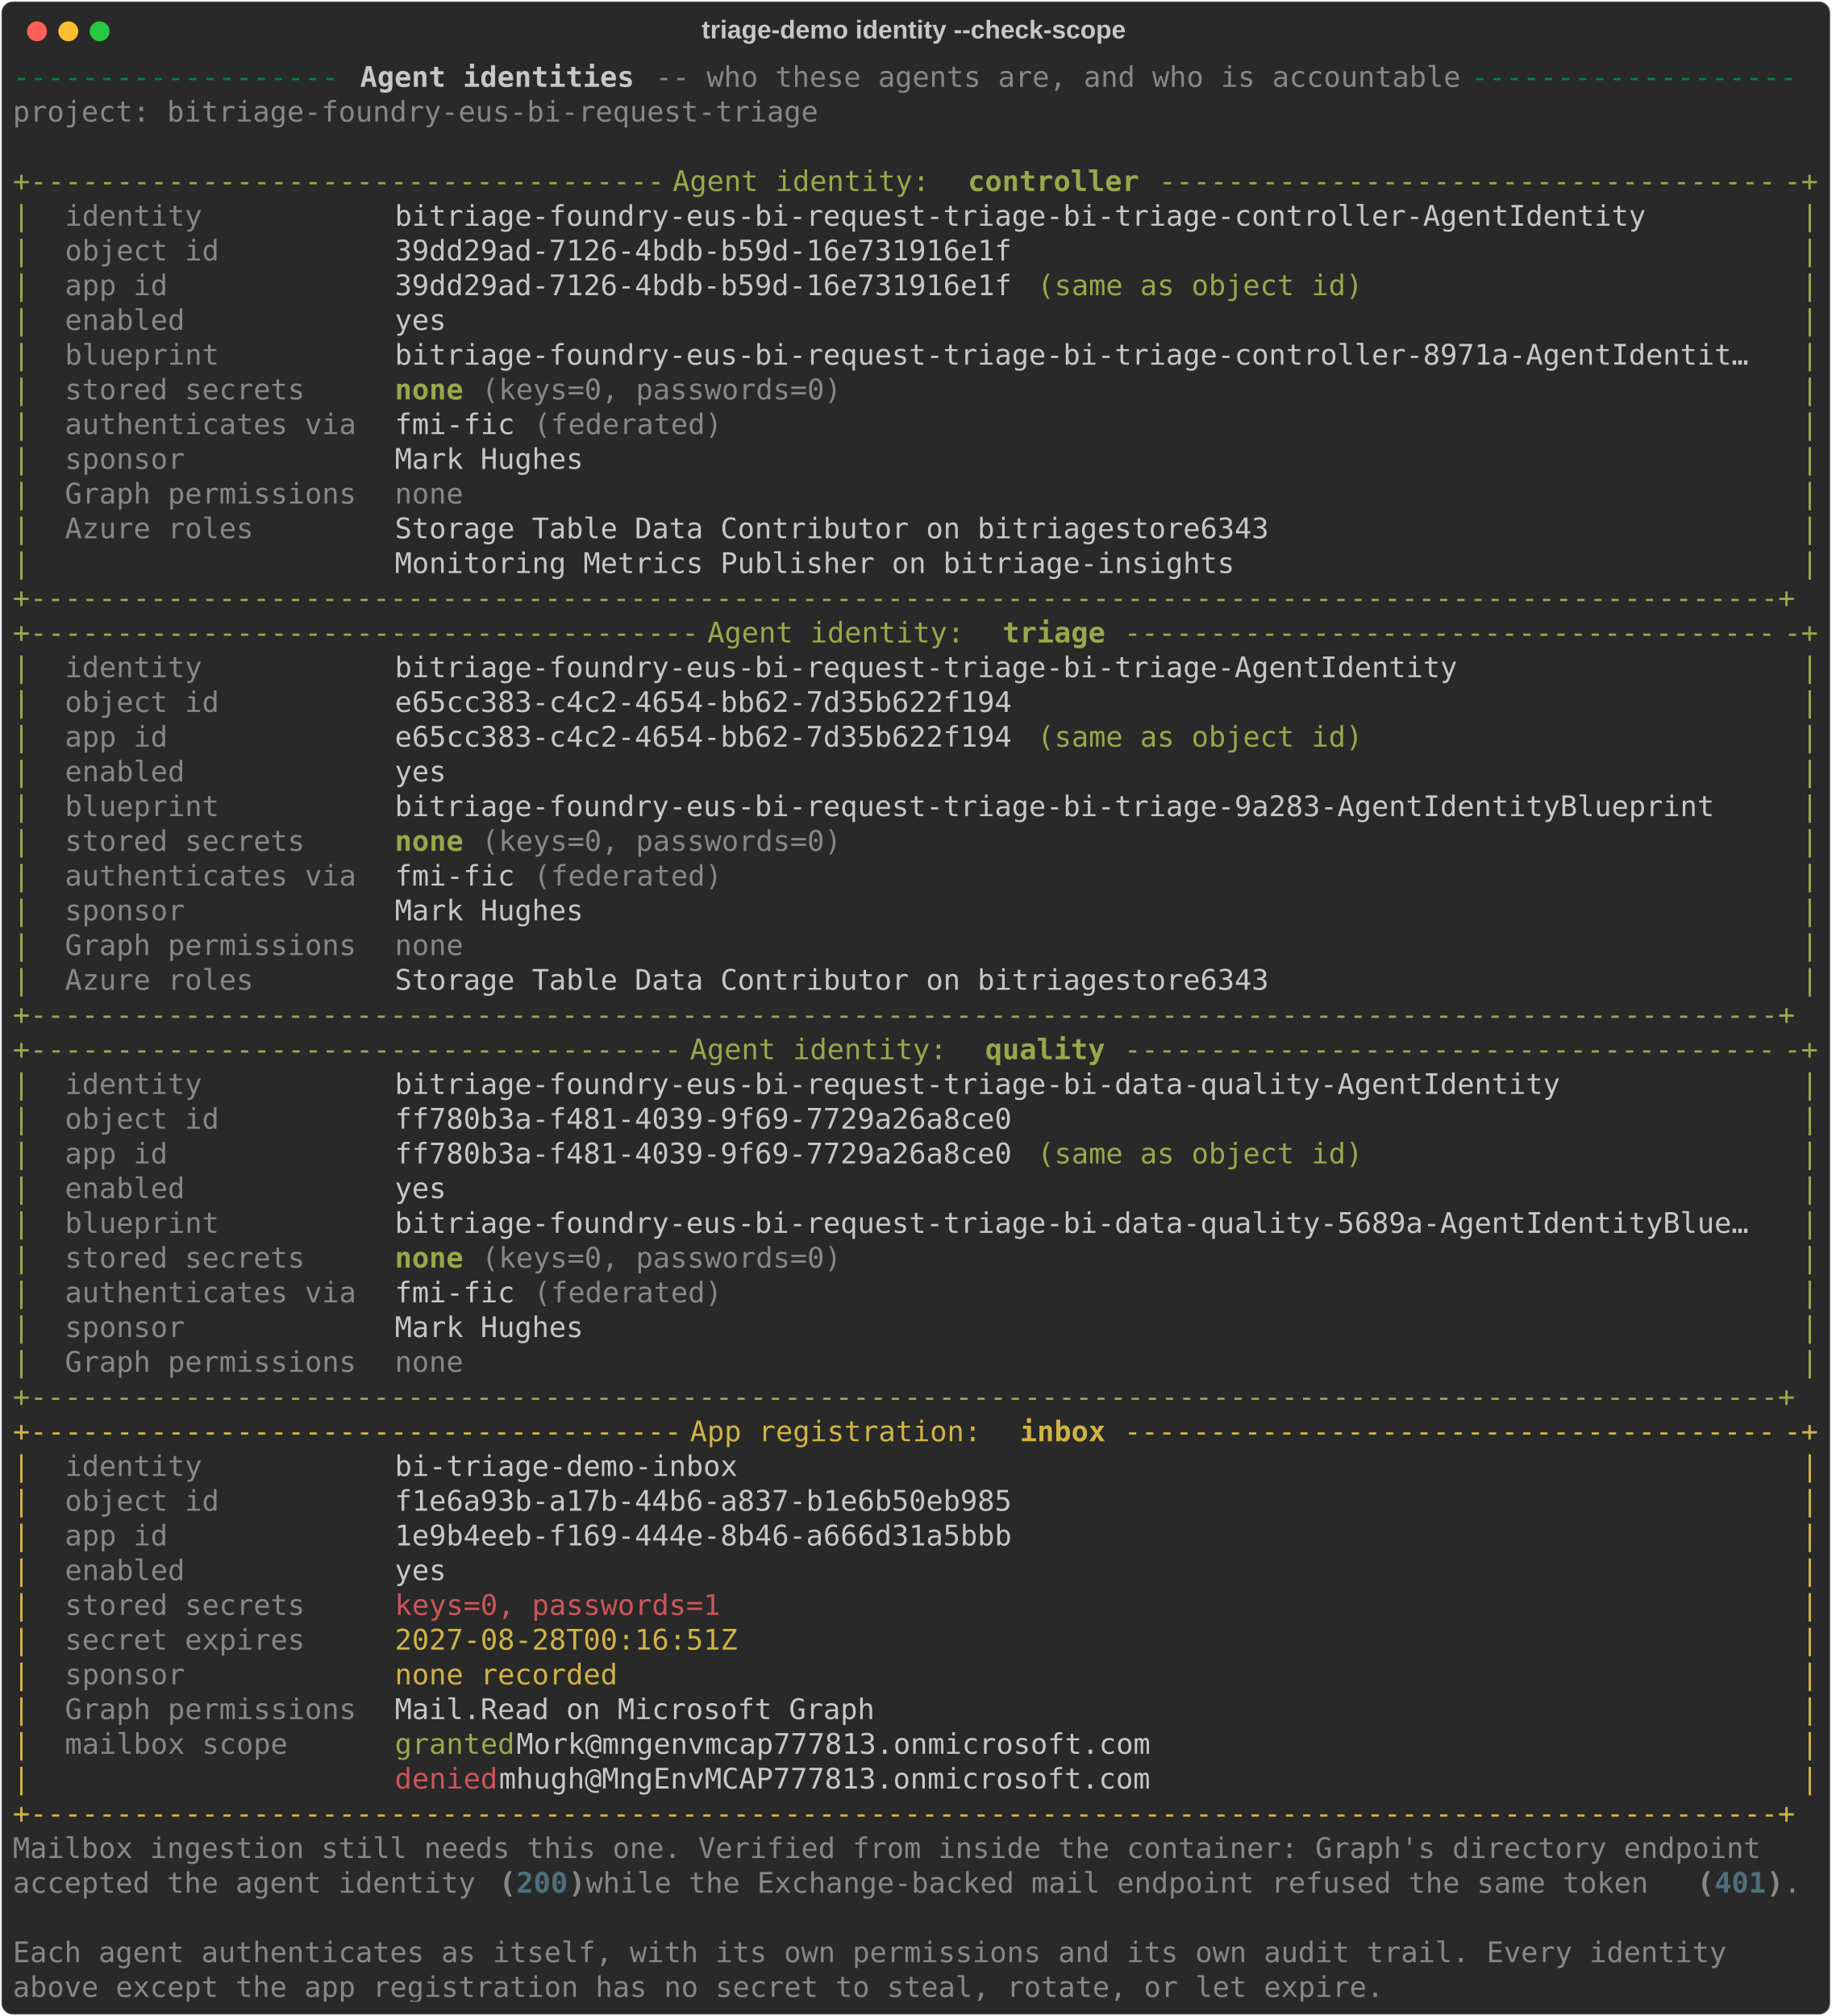
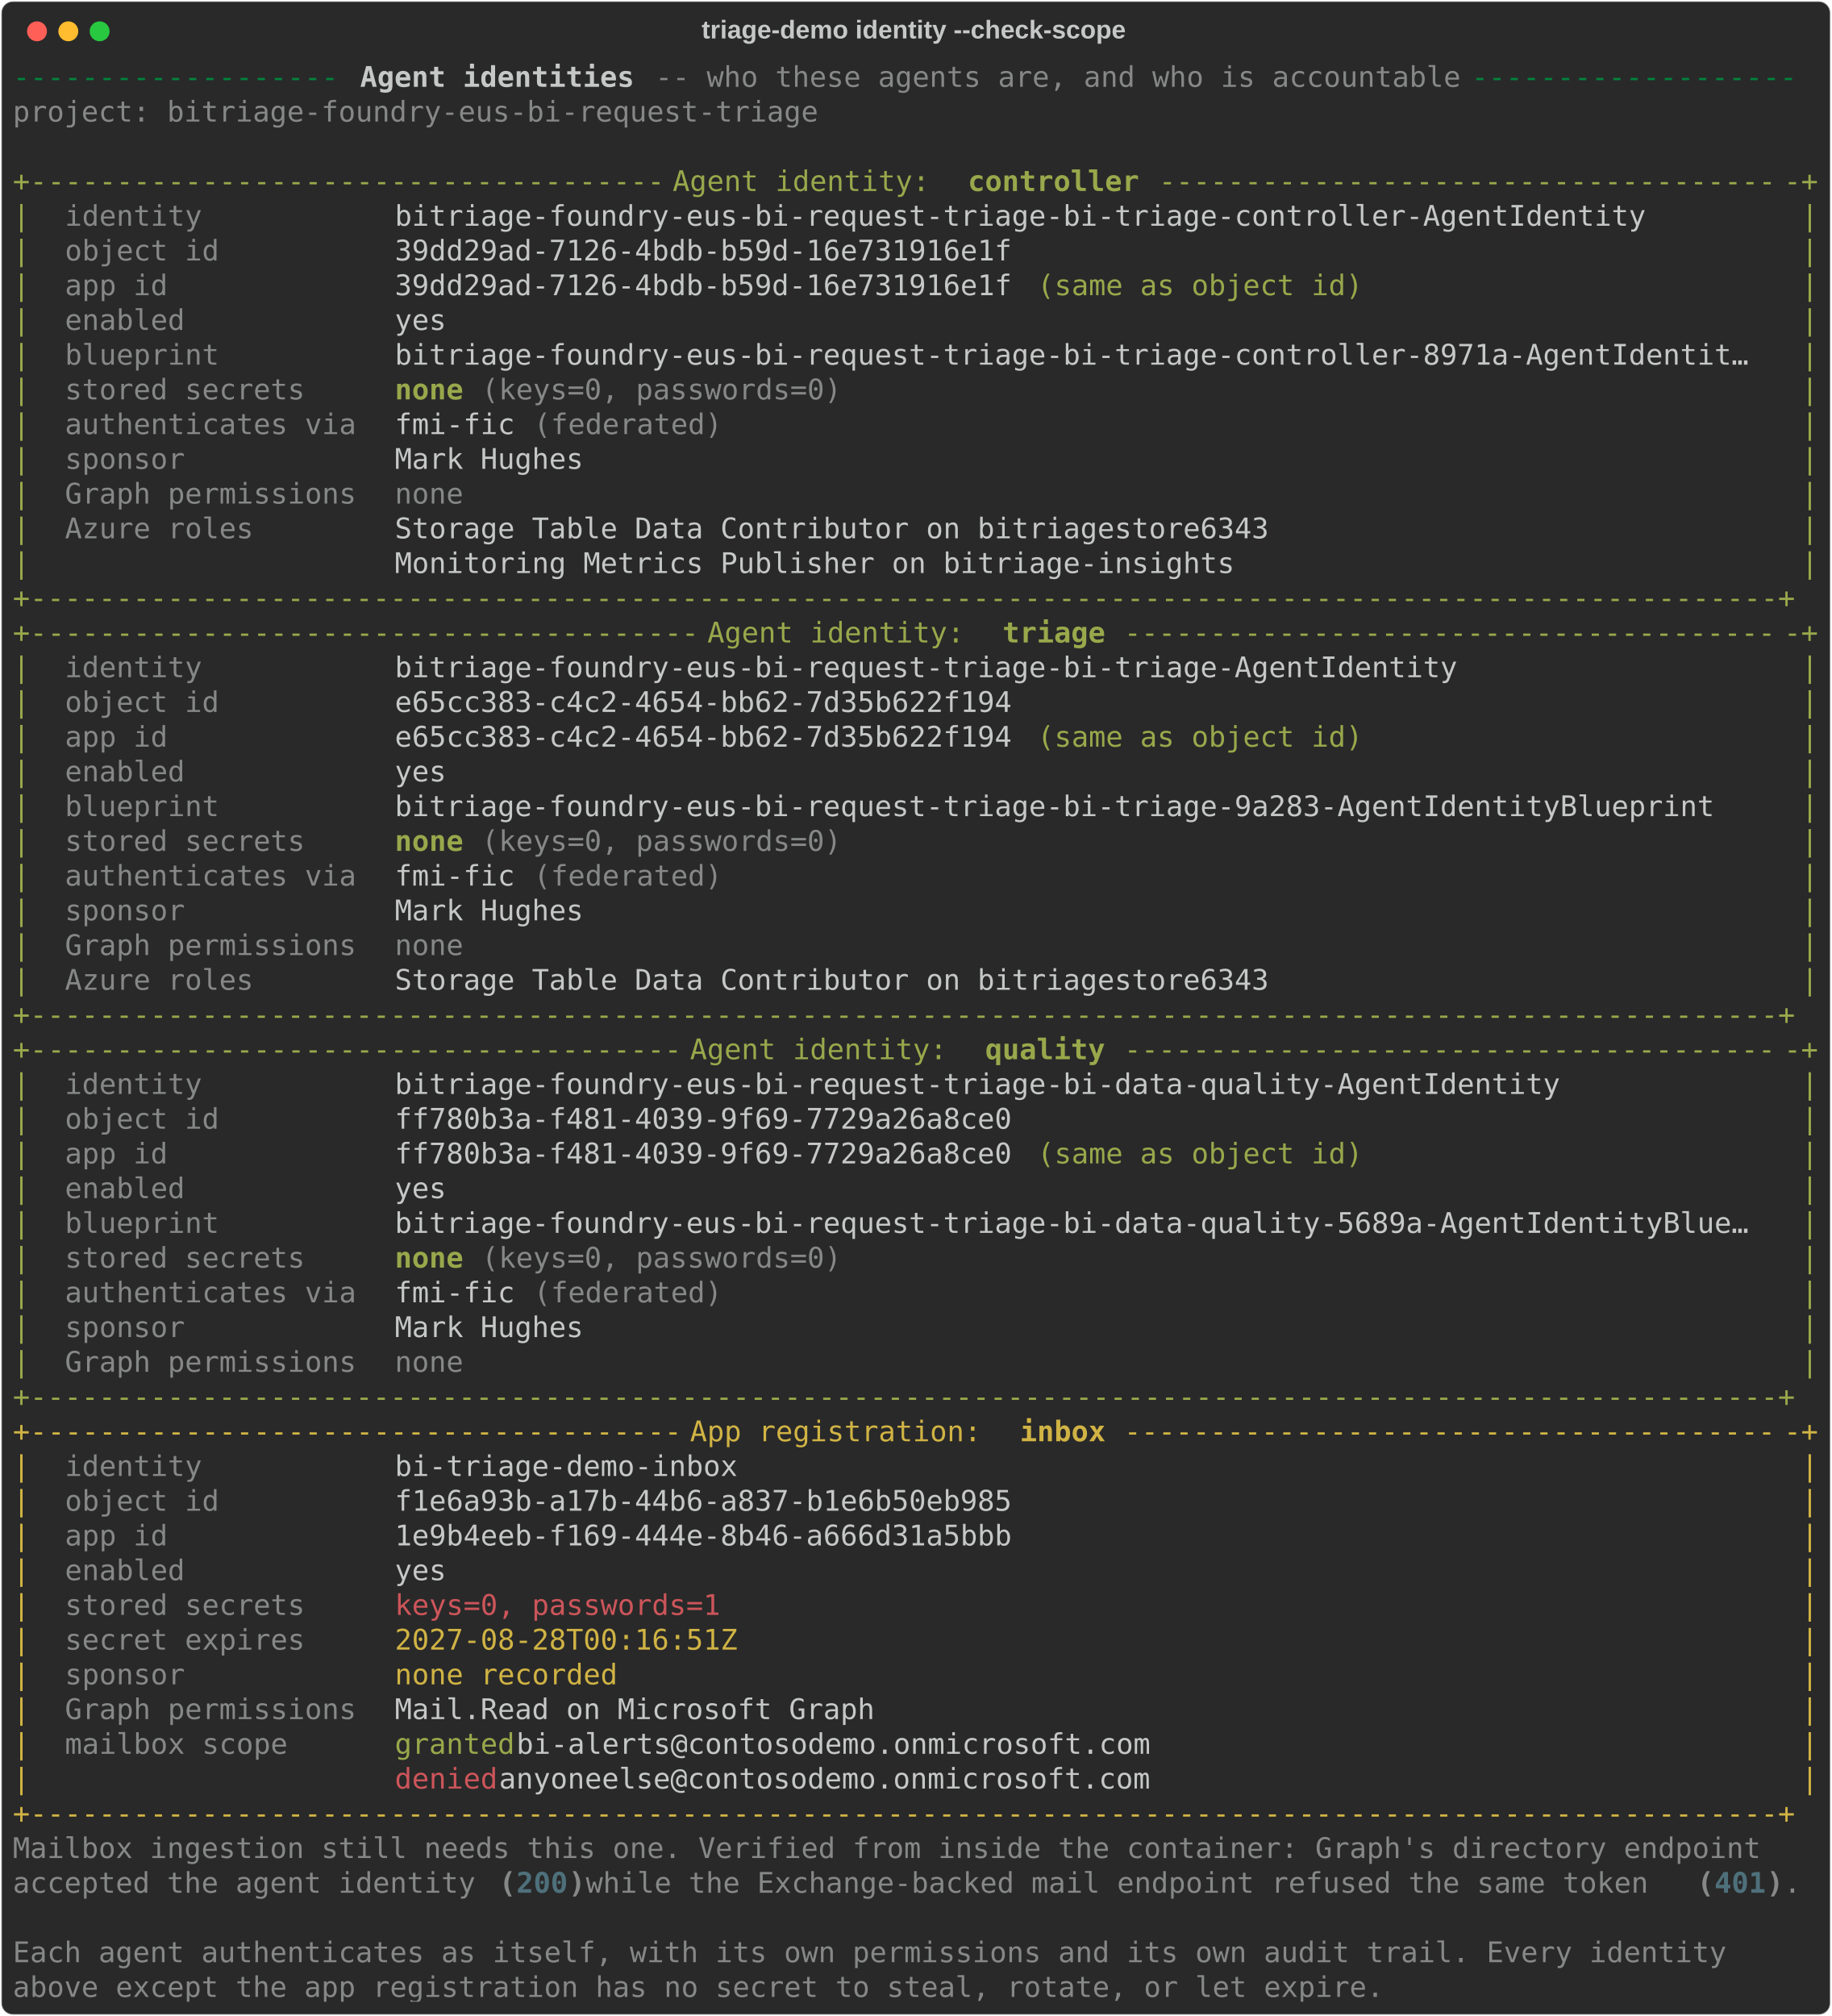
<svg xmlns="http://www.w3.org/2000/svg" class="rich-terminal" viewBox="0 0 1287 1416.4">
  <style>

    @font-face {
        font-family: "Fira Code";
        src: local("FiraCode-Regular"),
                url("https://cdnjs.cloudflare.com/ajax/libs/firacode/6.2.0/woff2/FiraCode-Regular.woff2") format("woff2"),
                url("https://cdnjs.cloudflare.com/ajax/libs/firacode/6.2.0/woff/FiraCode-Regular.woff") format("woff");
        font-style: normal;
        font-weight: 400;
    }
    @font-face {
        font-family: "Fira Code";
        src: local("FiraCode-Bold"),
                url("https://cdnjs.cloudflare.com/ajax/libs/firacode/6.2.0/woff2/FiraCode-Bold.woff2") format("woff2"),
                url("https://cdnjs.cloudflare.com/ajax/libs/firacode/6.2.0/woff/FiraCode-Bold.woff") format("woff");
        font-style: bold;
        font-weight: 700;
    }

    .terminal-1515059925-matrix {
        font-family: Fira Code, monospace;
        font-size: 20px;
        line-height: 24.4px;
        font-variant-east-asian: full-width;
    }

    .terminal-1515059925-title {
        font-size: 18px;
        font-weight: bold;
        font-family: arial;
    }

    .terminal-1515059925-r1 { fill: #00823d }
.terminal-1515059925-r2 { fill: #c5c8c6;font-weight: bold }
.terminal-1515059925-r3 { fill: #c5c8c6 }
.terminal-1515059925-r4 { fill: #868887 }
.terminal-1515059925-r5 { fill: #98a84b }
.terminal-1515059925-r6 { fill: #98a84b;font-weight: bold }
.terminal-1515059925-r7 { fill: #d0b344 }
.terminal-1515059925-r8 { fill: #d0b344;font-weight: bold }
.terminal-1515059925-r9 { fill: #cc555a }
.terminal-1515059925-r10 { fill: #868887;font-weight: bold }
.terminal-1515059925-r11 { fill: #4e707b;font-weight: bold }
    </style>
  <defs>
    <clipPath id="terminal-1515059925-clip-terminal">
      <rect x="0" y="0" width="1267.8" height="1365.4" />
    </clipPath>
    <clipPath id="terminal-1515059925-line-0">
      <rect x="0" y="1.5" width="1268.8" height="24.65" />
    </clipPath>
    <clipPath id="terminal-1515059925-line-1">
      <rect x="0" y="25.9" width="1268.8" height="24.65" />
    </clipPath>
    <clipPath id="terminal-1515059925-line-2">
      <rect x="0" y="50.3" width="1268.8" height="24.65" />
    </clipPath>
    <clipPath id="terminal-1515059925-line-3">
      <rect x="0" y="74.7" width="1268.8" height="24.65" />
    </clipPath>
    <clipPath id="terminal-1515059925-line-4">
      <rect x="0" y="99.1" width="1268.8" height="24.65" />
    </clipPath>
    <clipPath id="terminal-1515059925-line-5">
      <rect x="0" y="123.5" width="1268.8" height="24.65" />
    </clipPath>
    <clipPath id="terminal-1515059925-line-6">
      <rect x="0" y="147.9" width="1268.8" height="24.65" />
    </clipPath>
    <clipPath id="terminal-1515059925-line-7">
      <rect x="0" y="172.3" width="1268.8" height="24.65" />
    </clipPath>
    <clipPath id="terminal-1515059925-line-8">
      <rect x="0" y="196.7" width="1268.8" height="24.65" />
    </clipPath>
    <clipPath id="terminal-1515059925-line-9">
      <rect x="0" y="221.1" width="1268.8" height="24.65" />
    </clipPath>
    <clipPath id="terminal-1515059925-line-10">
      <rect x="0" y="245.5" width="1268.8" height="24.65" />
    </clipPath>
    <clipPath id="terminal-1515059925-line-11">
      <rect x="0" y="269.9" width="1268.8" height="24.65" />
    </clipPath>
    <clipPath id="terminal-1515059925-line-12">
      <rect x="0" y="294.3" width="1268.8" height="24.65" />
    </clipPath>
    <clipPath id="terminal-1515059925-line-13">
      <rect x="0" y="318.7" width="1268.8" height="24.65" />
    </clipPath>
    <clipPath id="terminal-1515059925-line-14">
      <rect x="0" y="343.1" width="1268.8" height="24.65" />
    </clipPath>
    <clipPath id="terminal-1515059925-line-15">
      <rect x="0" y="367.5" width="1268.8" height="24.65" />
    </clipPath>
    <clipPath id="terminal-1515059925-line-16">
      <rect x="0" y="391.9" width="1268.8" height="24.65" />
    </clipPath>
    <clipPath id="terminal-1515059925-line-17">
      <rect x="0" y="416.3" width="1268.8" height="24.65" />
    </clipPath>
    <clipPath id="terminal-1515059925-line-18">
      <rect x="0" y="440.7" width="1268.8" height="24.65" />
    </clipPath>
    <clipPath id="terminal-1515059925-line-19">
      <rect x="0" y="465.1" width="1268.8" height="24.65" />
    </clipPath>
    <clipPath id="terminal-1515059925-line-20">
      <rect x="0" y="489.5" width="1268.8" height="24.65" />
    </clipPath>
    <clipPath id="terminal-1515059925-line-21">
      <rect x="0" y="513.9" width="1268.8" height="24.65" />
    </clipPath>
    <clipPath id="terminal-1515059925-line-22">
      <rect x="0" y="538.3" width="1268.8" height="24.65" />
    </clipPath>
    <clipPath id="terminal-1515059925-line-23">
      <rect x="0" y="562.7" width="1268.8" height="24.65" />
    </clipPath>
    <clipPath id="terminal-1515059925-line-24">
      <rect x="0" y="587.1" width="1268.8" height="24.65" />
    </clipPath>
    <clipPath id="terminal-1515059925-line-25">
      <rect x="0" y="611.5" width="1268.8" height="24.65" />
    </clipPath>
    <clipPath id="terminal-1515059925-line-26">
      <rect x="0" y="635.9" width="1268.8" height="24.65" />
    </clipPath>
    <clipPath id="terminal-1515059925-line-27">
      <rect x="0" y="660.3" width="1268.8" height="24.65" />
    </clipPath>
    <clipPath id="terminal-1515059925-line-28">
      <rect x="0" y="684.7" width="1268.8" height="24.65" />
    </clipPath>
    <clipPath id="terminal-1515059925-line-29">
      <rect x="0" y="709.1" width="1268.8" height="24.65" />
    </clipPath>
    <clipPath id="terminal-1515059925-line-30">
      <rect x="0" y="733.5" width="1268.8" height="24.65" />
    </clipPath>
    <clipPath id="terminal-1515059925-line-31">
      <rect x="0" y="757.9" width="1268.8" height="24.65" />
    </clipPath>
    <clipPath id="terminal-1515059925-line-32">
      <rect x="0" y="782.3" width="1268.8" height="24.65" />
    </clipPath>
    <clipPath id="terminal-1515059925-line-33">
      <rect x="0" y="806.7" width="1268.8" height="24.65" />
    </clipPath>
    <clipPath id="terminal-1515059925-line-34">
      <rect x="0" y="831.1" width="1268.8" height="24.65" />
    </clipPath>
    <clipPath id="terminal-1515059925-line-35">
      <rect x="0" y="855.5" width="1268.8" height="24.65" />
    </clipPath>
    <clipPath id="terminal-1515059925-line-36">
      <rect x="0" y="879.9" width="1268.8" height="24.65" />
    </clipPath>
    <clipPath id="terminal-1515059925-line-37">
      <rect x="0" y="904.3" width="1268.8" height="24.65" />
    </clipPath>
    <clipPath id="terminal-1515059925-line-38">
      <rect x="0" y="928.7" width="1268.8" height="24.65" />
    </clipPath>
    <clipPath id="terminal-1515059925-line-39">
      <rect x="0" y="953.1" width="1268.8" height="24.65" />
    </clipPath>
    <clipPath id="terminal-1515059925-line-40">
      <rect x="0" y="977.5" width="1268.8" height="24.65" />
    </clipPath>
    <clipPath id="terminal-1515059925-line-41">
      <rect x="0" y="1001.9" width="1268.8" height="24.65" />
    </clipPath>
    <clipPath id="terminal-1515059925-line-42">
      <rect x="0" y="1026.3" width="1268.8" height="24.65" />
    </clipPath>
    <clipPath id="terminal-1515059925-line-43">
      <rect x="0" y="1050.7" width="1268.8" height="24.65" />
    </clipPath>
    <clipPath id="terminal-1515059925-line-44">
      <rect x="0" y="1075.1" width="1268.8" height="24.65" />
    </clipPath>
    <clipPath id="terminal-1515059925-line-45">
      <rect x="0" y="1099.5" width="1268.8" height="24.65" />
    </clipPath>
    <clipPath id="terminal-1515059925-line-46">
      <rect x="0" y="1123.9" width="1268.8" height="24.65" />
    </clipPath>
    <clipPath id="terminal-1515059925-line-47">
      <rect x="0" y="1148.3" width="1268.8" height="24.65" />
    </clipPath>
    <clipPath id="terminal-1515059925-line-48">
      <rect x="0" y="1172.7" width="1268.8" height="24.65" />
    </clipPath>
    <clipPath id="terminal-1515059925-line-49">
      <rect x="0" y="1197.1" width="1268.8" height="24.65" />
    </clipPath>
    <clipPath id="terminal-1515059925-line-50">
      <rect x="0" y="1221.5" width="1268.8" height="24.65" />
    </clipPath>
    <clipPath id="terminal-1515059925-line-51">
      <rect x="0" y="1245.9" width="1268.8" height="24.65" />
    </clipPath>
    <clipPath id="terminal-1515059925-line-52">
      <rect x="0" y="1270.3" width="1268.8" height="24.65" />
    </clipPath>
    <clipPath id="terminal-1515059925-line-53">
      <rect x="0" y="1294.7" width="1268.8" height="24.65" />
    </clipPath>
    <clipPath id="terminal-1515059925-line-54">
      <rect x="0" y="1319.1" width="1268.8" height="24.65" />
    </clipPath>
  </defs>
  <rect fill="#292929" stroke="rgba(255,255,255,0.35)" stroke-width="1" x="1" y="1" width="1285" height="1414.4" rx="8" />
  <text class="terminal-1515059925-title" fill="#c5c8c6" text-anchor="middle" x="642" y="27">triage-demo identity --check-scope</text>
  <g transform="translate(26,22)">
    <circle cx="0" cy="0" r="7" fill="#ff5f57" />
    <circle cx="22" cy="0" r="7" fill="#febc2e" />
    <circle cx="44" cy="0" r="7" fill="#28c840" />
  </g>
  <g transform="translate(9, 41)" clip-path="url(#terminal-1515059925-clip-terminal)">
    <g class="terminal-1515059925-matrix">
      <text class="terminal-1515059925-r1" x="0" y="20" textLength="244" clip-path="url(#terminal-1515059925-line-0)">------------------- </text>
      <text class="terminal-1515059925-r2" x="244" y="20" textLength="195.2" clip-path="url(#terminal-1515059925-line-0)">Agent identities</text>
      <text class="terminal-1515059925-r4" x="451.4" y="20" textLength="573.4" clip-path="url(#terminal-1515059925-line-0)">-- who these agents are, and who is accountable</text>
      <text class="terminal-1515059925-r1" x="1024.8" y="20" textLength="244" clip-path="url(#terminal-1515059925-line-0)"> -------------------</text>
      <text class="terminal-1515059925-r3" x="1268.8" y="20" textLength="12.2" clip-path="url(#terminal-1515059925-line-0)">
</text>
      <text class="terminal-1515059925-r4" x="0" y="44.4" textLength="573.4" clip-path="url(#terminal-1515059925-line-1)">project: bitriage-foundry-eus-bi-request-triage</text>
      <text class="terminal-1515059925-r3" x="1268.8" y="44.4" textLength="12.2" clip-path="url(#terminal-1515059925-line-1)">
</text>
      <text class="terminal-1515059925-r3" x="1268.8" y="68.8" textLength="12.2" clip-path="url(#terminal-1515059925-line-2)">
</text>
      <text class="terminal-1515059925-r5" x="0" y="93.2" textLength="24.4" clip-path="url(#terminal-1515059925-line-3)">+-</text>
      <text class="terminal-1515059925-r5" x="24.4" y="93.2" textLength="439.2" clip-path="url(#terminal-1515059925-line-3)">------------------------------------</text>
      <text class="terminal-1515059925-r5" x="463.6" y="93.2" textLength="207.4" clip-path="url(#terminal-1515059925-line-3)"> Agent identity: </text>
      <text class="terminal-1515059925-r6" x="671" y="93.2" textLength="122" clip-path="url(#terminal-1515059925-line-3)">controller</text>
      <text class="terminal-1515059925-r5" x="805.2" y="93.2" textLength="439.2" clip-path="url(#terminal-1515059925-line-3)">------------------------------------</text>
      <text class="terminal-1515059925-r5" x="1244.4" y="93.2" textLength="24.4" clip-path="url(#terminal-1515059925-line-3)">-+</text>
      <text class="terminal-1515059925-r3" x="1268.8" y="93.2" textLength="12.2" clip-path="url(#terminal-1515059925-line-3)">
</text>
      <text class="terminal-1515059925-r5" x="0" y="117.6" textLength="12.2" clip-path="url(#terminal-1515059925-line-4)">|</text>
      <text class="terminal-1515059925-r4" x="36.6" y="117.6" textLength="207.4" clip-path="url(#terminal-1515059925-line-4)">identity         </text>
      <text class="terminal-1515059925-r3" x="268.4" y="117.6" textLength="963.8" clip-path="url(#terminal-1515059925-line-4)">bitriage-foundry-eus-bi-request-triage-bi-triage-controller-AgentIdentity      </text>
      <text class="terminal-1515059925-r5" x="1256.6" y="117.6" textLength="12.2" clip-path="url(#terminal-1515059925-line-4)">|</text>
      <text class="terminal-1515059925-r3" x="1268.8" y="117.6" textLength="12.2" clip-path="url(#terminal-1515059925-line-4)">
</text>
      <text class="terminal-1515059925-r5" x="0" y="142" textLength="12.2" clip-path="url(#terminal-1515059925-line-5)">|</text>
      <text class="terminal-1515059925-r4" x="36.6" y="142" textLength="207.4" clip-path="url(#terminal-1515059925-line-5)">object id        </text>
      <text class="terminal-1515059925-r3" x="268.4" y="142" textLength="963.8" clip-path="url(#terminal-1515059925-line-5)">39dd29ad-7126-4bdb-b59d-16e731916e1f                                           </text>
      <text class="terminal-1515059925-r5" x="1256.6" y="142" textLength="12.2" clip-path="url(#terminal-1515059925-line-5)">|</text>
      <text class="terminal-1515059925-r3" x="1268.8" y="142" textLength="12.2" clip-path="url(#terminal-1515059925-line-5)">
</text>
      <text class="terminal-1515059925-r5" x="0" y="166.4" textLength="12.2" clip-path="url(#terminal-1515059925-line-6)">|</text>
      <text class="terminal-1515059925-r4" x="36.6" y="166.4" textLength="207.4" clip-path="url(#terminal-1515059925-line-6)">app id           </text>
      <text class="terminal-1515059925-r3" x="268.4" y="166.4" textLength="451.4" clip-path="url(#terminal-1515059925-line-6)">39dd29ad-7126-4bdb-b59d-16e731916e1f </text>
      <text class="terminal-1515059925-r5" x="719.8" y="166.4" textLength="231.8" clip-path="url(#terminal-1515059925-line-6)">(same as object id)</text>
      <text class="terminal-1515059925-r5" x="1256.6" y="166.4" textLength="12.2" clip-path="url(#terminal-1515059925-line-6)">|</text>
      <text class="terminal-1515059925-r3" x="1268.8" y="166.4" textLength="12.2" clip-path="url(#terminal-1515059925-line-6)">
</text>
      <text class="terminal-1515059925-r5" x="0" y="190.8" textLength="12.2" clip-path="url(#terminal-1515059925-line-7)">|</text>
      <text class="terminal-1515059925-r4" x="36.6" y="190.8" textLength="207.4" clip-path="url(#terminal-1515059925-line-7)">enabled          </text>
      <text class="terminal-1515059925-r3" x="268.4" y="190.8" textLength="963.8" clip-path="url(#terminal-1515059925-line-7)">yes                                                                            </text>
      <text class="terminal-1515059925-r5" x="1256.6" y="190.8" textLength="12.2" clip-path="url(#terminal-1515059925-line-7)">|</text>
      <text class="terminal-1515059925-r3" x="1268.8" y="190.8" textLength="12.2" clip-path="url(#terminal-1515059925-line-7)">
</text>
      <text class="terminal-1515059925-r5" x="0" y="215.2" textLength="12.2" clip-path="url(#terminal-1515059925-line-8)">|</text>
      <text class="terminal-1515059925-r4" x="36.6" y="215.2" textLength="207.4" clip-path="url(#terminal-1515059925-line-8)">blueprint        </text>
      <text class="terminal-1515059925-r3" x="268.4" y="215.2" textLength="963.8" clip-path="url(#terminal-1515059925-line-8)">bitriage-foundry-eus-bi-request-triage-bi-triage-controller-8971a-AgentIdentit…</text>
      <text class="terminal-1515059925-r5" x="1256.6" y="215.2" textLength="12.2" clip-path="url(#terminal-1515059925-line-8)">|</text>
      <text class="terminal-1515059925-r3" x="1268.8" y="215.2" textLength="12.2" clip-path="url(#terminal-1515059925-line-8)">
</text>
      <text class="terminal-1515059925-r5" x="0" y="239.6" textLength="12.2" clip-path="url(#terminal-1515059925-line-9)">|</text>
      <text class="terminal-1515059925-r4" x="36.6" y="239.6" textLength="207.4" clip-path="url(#terminal-1515059925-line-9)">stored secrets   </text>
      <text class="terminal-1515059925-r6" x="268.4" y="239.6" textLength="48.8" clip-path="url(#terminal-1515059925-line-9)">none</text>
      <text class="terminal-1515059925-r4" x="329.4" y="239.6" textLength="256.2" clip-path="url(#terminal-1515059925-line-9)">(keys=0, passwords=0)</text>
      <text class="terminal-1515059925-r5" x="1256.6" y="239.6" textLength="12.2" clip-path="url(#terminal-1515059925-line-9)">|</text>
      <text class="terminal-1515059925-r3" x="1268.8" y="239.6" textLength="12.2" clip-path="url(#terminal-1515059925-line-9)">
</text>
      <text class="terminal-1515059925-r5" x="0" y="264" textLength="12.2" clip-path="url(#terminal-1515059925-line-10)">|</text>
      <text class="terminal-1515059925-r4" x="36.6" y="264" textLength="207.4" clip-path="url(#terminal-1515059925-line-10)">authenticates via</text>
      <text class="terminal-1515059925-r3" x="268.4" y="264" textLength="97.6" clip-path="url(#terminal-1515059925-line-10)">fmi-fic </text>
      <text class="terminal-1515059925-r4" x="366" y="264" textLength="134.2" clip-path="url(#terminal-1515059925-line-10)">(federated)</text>
      <text class="terminal-1515059925-r5" x="1256.6" y="264" textLength="12.2" clip-path="url(#terminal-1515059925-line-10)">|</text>
      <text class="terminal-1515059925-r3" x="1268.8" y="264" textLength="12.2" clip-path="url(#terminal-1515059925-line-10)">
</text>
      <text class="terminal-1515059925-r5" x="0" y="288.4" textLength="12.2" clip-path="url(#terminal-1515059925-line-11)">|</text>
      <text class="terminal-1515059925-r4" x="36.6" y="288.4" textLength="207.4" clip-path="url(#terminal-1515059925-line-11)">sponsor          </text>
      <text class="terminal-1515059925-r3" x="268.4" y="288.4" textLength="963.8" clip-path="url(#terminal-1515059925-line-11)">Mark Hughes                                                                    </text>
      <text class="terminal-1515059925-r5" x="1256.6" y="288.4" textLength="12.2" clip-path="url(#terminal-1515059925-line-11)">|</text>
      <text class="terminal-1515059925-r3" x="1268.8" y="288.4" textLength="12.2" clip-path="url(#terminal-1515059925-line-11)">
</text>
      <text class="terminal-1515059925-r5" x="0" y="312.8" textLength="12.2" clip-path="url(#terminal-1515059925-line-12)">|</text>
      <text class="terminal-1515059925-r4" x="36.6" y="312.8" textLength="207.4" clip-path="url(#terminal-1515059925-line-12)">Graph permissions</text>
      <text class="terminal-1515059925-r4" x="268.4" y="312.8" textLength="48.8" clip-path="url(#terminal-1515059925-line-12)">none</text>
      <text class="terminal-1515059925-r5" x="1256.6" y="312.8" textLength="12.2" clip-path="url(#terminal-1515059925-line-12)">|</text>
      <text class="terminal-1515059925-r3" x="1268.8" y="312.8" textLength="12.2" clip-path="url(#terminal-1515059925-line-12)">
</text>
      <text class="terminal-1515059925-r5" x="0" y="337.2" textLength="12.2" clip-path="url(#terminal-1515059925-line-13)">|</text>
      <text class="terminal-1515059925-r4" x="36.6" y="337.2" textLength="207.4" clip-path="url(#terminal-1515059925-line-13)">Azure roles      </text>
      <text class="terminal-1515059925-r3" x="268.4" y="337.2" textLength="963.8" clip-path="url(#terminal-1515059925-line-13)">Storage Table Data Contributor on bitriagestore6343                            </text>
      <text class="terminal-1515059925-r5" x="1256.6" y="337.2" textLength="12.2" clip-path="url(#terminal-1515059925-line-13)">|</text>
      <text class="terminal-1515059925-r3" x="1268.8" y="337.2" textLength="12.2" clip-path="url(#terminal-1515059925-line-13)">
</text>
      <text class="terminal-1515059925-r5" x="0" y="361.6" textLength="12.2" clip-path="url(#terminal-1515059925-line-14)">|</text>
      <text class="terminal-1515059925-r3" x="268.4" y="361.6" textLength="963.8" clip-path="url(#terminal-1515059925-line-14)">Monitoring Metrics Publisher on bitriage-insights                              </text>
      <text class="terminal-1515059925-r5" x="1256.6" y="361.6" textLength="12.2" clip-path="url(#terminal-1515059925-line-14)">|</text>
      <text class="terminal-1515059925-r3" x="1268.8" y="361.6" textLength="12.2" clip-path="url(#terminal-1515059925-line-14)">
</text>
      <text class="terminal-1515059925-r5" x="0" y="386" textLength="1268.8" clip-path="url(#terminal-1515059925-line-15)">+------------------------------------------------------------------------------------------------------+</text>
      <text class="terminal-1515059925-r3" x="1268.8" y="386" textLength="12.2" clip-path="url(#terminal-1515059925-line-15)">
</text>
      <text class="terminal-1515059925-r5" x="0" y="410.4" textLength="24.4" clip-path="url(#terminal-1515059925-line-16)">+-</text>
      <text class="terminal-1515059925-r5" x="24.4" y="410.4" textLength="463.6" clip-path="url(#terminal-1515059925-line-16)">--------------------------------------</text>
      <text class="terminal-1515059925-r5" x="488" y="410.4" textLength="207.4" clip-path="url(#terminal-1515059925-line-16)"> Agent identity: </text>
      <text class="terminal-1515059925-r6" x="695.4" y="410.4" textLength="73.2" clip-path="url(#terminal-1515059925-line-16)">triage</text>
      <text class="terminal-1515059925-r5" x="780.8" y="410.4" textLength="463.6" clip-path="url(#terminal-1515059925-line-16)">--------------------------------------</text>
      <text class="terminal-1515059925-r5" x="1244.4" y="410.4" textLength="24.4" clip-path="url(#terminal-1515059925-line-16)">-+</text>
      <text class="terminal-1515059925-r3" x="1268.8" y="410.4" textLength="12.2" clip-path="url(#terminal-1515059925-line-16)">
</text>
      <text class="terminal-1515059925-r5" x="0" y="434.8" textLength="12.2" clip-path="url(#terminal-1515059925-line-17)">|</text>
      <text class="terminal-1515059925-r4" x="36.6" y="434.8" textLength="207.4" clip-path="url(#terminal-1515059925-line-17)">identity         </text>
      <text class="terminal-1515059925-r3" x="268.4" y="434.8" textLength="939.4" clip-path="url(#terminal-1515059925-line-17)">bitriage-foundry-eus-bi-request-triage-bi-triage-AgentIdentity               </text>
      <text class="terminal-1515059925-r5" x="1256.6" y="434.8" textLength="12.2" clip-path="url(#terminal-1515059925-line-17)">|</text>
      <text class="terminal-1515059925-r3" x="1268.8" y="434.8" textLength="12.2" clip-path="url(#terminal-1515059925-line-17)">
</text>
      <text class="terminal-1515059925-r5" x="0" y="459.2" textLength="12.2" clip-path="url(#terminal-1515059925-line-18)">|</text>
      <text class="terminal-1515059925-r4" x="36.6" y="459.2" textLength="207.4" clip-path="url(#terminal-1515059925-line-18)">object id        </text>
      <text class="terminal-1515059925-r3" x="268.4" y="459.2" textLength="939.4" clip-path="url(#terminal-1515059925-line-18)">e65cc383-c4c2-4654-bb62-7d35b622f194                                         </text>
      <text class="terminal-1515059925-r5" x="1256.6" y="459.2" textLength="12.2" clip-path="url(#terminal-1515059925-line-18)">|</text>
      <text class="terminal-1515059925-r3" x="1268.8" y="459.2" textLength="12.2" clip-path="url(#terminal-1515059925-line-18)">
</text>
      <text class="terminal-1515059925-r5" x="0" y="483.6" textLength="12.2" clip-path="url(#terminal-1515059925-line-19)">|</text>
      <text class="terminal-1515059925-r4" x="36.6" y="483.6" textLength="207.4" clip-path="url(#terminal-1515059925-line-19)">app id           </text>
      <text class="terminal-1515059925-r3" x="268.4" y="483.6" textLength="451.4" clip-path="url(#terminal-1515059925-line-19)">e65cc383-c4c2-4654-bb62-7d35b622f194 </text>
      <text class="terminal-1515059925-r5" x="719.8" y="483.6" textLength="231.8" clip-path="url(#terminal-1515059925-line-19)">(same as object id)</text>
      <text class="terminal-1515059925-r5" x="1256.6" y="483.6" textLength="12.2" clip-path="url(#terminal-1515059925-line-19)">|</text>
      <text class="terminal-1515059925-r3" x="1268.8" y="483.6" textLength="12.2" clip-path="url(#terminal-1515059925-line-19)">
</text>
      <text class="terminal-1515059925-r5" x="0" y="508" textLength="12.2" clip-path="url(#terminal-1515059925-line-20)">|</text>
      <text class="terminal-1515059925-r4" x="36.6" y="508" textLength="207.4" clip-path="url(#terminal-1515059925-line-20)">enabled          </text>
      <text class="terminal-1515059925-r3" x="268.4" y="508" textLength="939.4" clip-path="url(#terminal-1515059925-line-20)">yes                                                                          </text>
      <text class="terminal-1515059925-r5" x="1256.6" y="508" textLength="12.2" clip-path="url(#terminal-1515059925-line-20)">|</text>
      <text class="terminal-1515059925-r3" x="1268.8" y="508" textLength="12.2" clip-path="url(#terminal-1515059925-line-20)">
</text>
      <text class="terminal-1515059925-r5" x="0" y="532.4" textLength="12.2" clip-path="url(#terminal-1515059925-line-21)">|</text>
      <text class="terminal-1515059925-r4" x="36.6" y="532.4" textLength="207.4" clip-path="url(#terminal-1515059925-line-21)">blueprint        </text>
      <text class="terminal-1515059925-r3" x="268.4" y="532.4" textLength="939.4" clip-path="url(#terminal-1515059925-line-21)">bitriage-foundry-eus-bi-request-triage-bi-triage-9a283-AgentIdentityBlueprint</text>
      <text class="terminal-1515059925-r5" x="1256.6" y="532.4" textLength="12.2" clip-path="url(#terminal-1515059925-line-21)">|</text>
      <text class="terminal-1515059925-r3" x="1268.8" y="532.4" textLength="12.2" clip-path="url(#terminal-1515059925-line-21)">
</text>
      <text class="terminal-1515059925-r5" x="0" y="556.8" textLength="12.2" clip-path="url(#terminal-1515059925-line-22)">|</text>
      <text class="terminal-1515059925-r4" x="36.6" y="556.8" textLength="207.4" clip-path="url(#terminal-1515059925-line-22)">stored secrets   </text>
      <text class="terminal-1515059925-r6" x="268.4" y="556.8" textLength="48.8" clip-path="url(#terminal-1515059925-line-22)">none</text>
      <text class="terminal-1515059925-r4" x="329.4" y="556.8" textLength="256.2" clip-path="url(#terminal-1515059925-line-22)">(keys=0, passwords=0)</text>
      <text class="terminal-1515059925-r5" x="1256.6" y="556.8" textLength="12.2" clip-path="url(#terminal-1515059925-line-22)">|</text>
      <text class="terminal-1515059925-r3" x="1268.8" y="556.8" textLength="12.2" clip-path="url(#terminal-1515059925-line-22)">
</text>
      <text class="terminal-1515059925-r5" x="0" y="581.2" textLength="12.2" clip-path="url(#terminal-1515059925-line-23)">|</text>
      <text class="terminal-1515059925-r4" x="36.6" y="581.2" textLength="207.4" clip-path="url(#terminal-1515059925-line-23)">authenticates via</text>
      <text class="terminal-1515059925-r3" x="268.4" y="581.2" textLength="97.6" clip-path="url(#terminal-1515059925-line-23)">fmi-fic </text>
      <text class="terminal-1515059925-r4" x="366" y="581.2" textLength="134.2" clip-path="url(#terminal-1515059925-line-23)">(federated)</text>
      <text class="terminal-1515059925-r5" x="1256.6" y="581.2" textLength="12.2" clip-path="url(#terminal-1515059925-line-23)">|</text>
      <text class="terminal-1515059925-r3" x="1268.8" y="581.2" textLength="12.2" clip-path="url(#terminal-1515059925-line-23)">
</text>
      <text class="terminal-1515059925-r5" x="0" y="605.6" textLength="12.2" clip-path="url(#terminal-1515059925-line-24)">|</text>
      <text class="terminal-1515059925-r4" x="36.6" y="605.6" textLength="207.4" clip-path="url(#terminal-1515059925-line-24)">sponsor          </text>
      <text class="terminal-1515059925-r3" x="268.4" y="605.6" textLength="939.4" clip-path="url(#terminal-1515059925-line-24)">Mark Hughes                                                                  </text>
      <text class="terminal-1515059925-r5" x="1256.6" y="605.6" textLength="12.2" clip-path="url(#terminal-1515059925-line-24)">|</text>
      <text class="terminal-1515059925-r3" x="1268.8" y="605.6" textLength="12.2" clip-path="url(#terminal-1515059925-line-24)">
</text>
      <text class="terminal-1515059925-r5" x="0" y="630" textLength="12.2" clip-path="url(#terminal-1515059925-line-25)">|</text>
      <text class="terminal-1515059925-r4" x="36.6" y="630" textLength="207.4" clip-path="url(#terminal-1515059925-line-25)">Graph permissions</text>
      <text class="terminal-1515059925-r4" x="268.4" y="630" textLength="48.8" clip-path="url(#terminal-1515059925-line-25)">none</text>
      <text class="terminal-1515059925-r5" x="1256.6" y="630" textLength="12.2" clip-path="url(#terminal-1515059925-line-25)">|</text>
      <text class="terminal-1515059925-r3" x="1268.8" y="630" textLength="12.2" clip-path="url(#terminal-1515059925-line-25)">
</text>
      <text class="terminal-1515059925-r5" x="0" y="654.4" textLength="12.2" clip-path="url(#terminal-1515059925-line-26)">|</text>
      <text class="terminal-1515059925-r4" x="36.6" y="654.4" textLength="207.4" clip-path="url(#terminal-1515059925-line-26)">Azure roles      </text>
      <text class="terminal-1515059925-r3" x="268.4" y="654.4" textLength="939.4" clip-path="url(#terminal-1515059925-line-26)">Storage Table Data Contributor on bitriagestore6343                          </text>
      <text class="terminal-1515059925-r5" x="1256.6" y="654.4" textLength="12.2" clip-path="url(#terminal-1515059925-line-26)">|</text>
      <text class="terminal-1515059925-r3" x="1268.8" y="654.4" textLength="12.2" clip-path="url(#terminal-1515059925-line-26)">
</text>
      <text class="terminal-1515059925-r5" x="0" y="678.8" textLength="1268.8" clip-path="url(#terminal-1515059925-line-27)">+------------------------------------------------------------------------------------------------------+</text>
      <text class="terminal-1515059925-r3" x="1268.8" y="678.8" textLength="12.2" clip-path="url(#terminal-1515059925-line-27)">
</text>
      <text class="terminal-1515059925-r5" x="0" y="703.2" textLength="24.4" clip-path="url(#terminal-1515059925-line-28)">+-</text>
      <text class="terminal-1515059925-r5" x="24.4" y="703.2" textLength="451.4" clip-path="url(#terminal-1515059925-line-28)">-------------------------------------</text>
      <text class="terminal-1515059925-r5" x="475.8" y="703.2" textLength="207.4" clip-path="url(#terminal-1515059925-line-28)"> Agent identity: </text>
      <text class="terminal-1515059925-r6" x="683.2" y="703.2" textLength="85.4" clip-path="url(#terminal-1515059925-line-28)">quality</text>
      <text class="terminal-1515059925-r5" x="780.8" y="703.2" textLength="463.6" clip-path="url(#terminal-1515059925-line-28)">--------------------------------------</text>
      <text class="terminal-1515059925-r5" x="1244.4" y="703.2" textLength="24.4" clip-path="url(#terminal-1515059925-line-28)">-+</text>
      <text class="terminal-1515059925-r3" x="1268.8" y="703.2" textLength="12.2" clip-path="url(#terminal-1515059925-line-28)">
</text>
      <text class="terminal-1515059925-r5" x="0" y="727.6" textLength="12.2" clip-path="url(#terminal-1515059925-line-29)">|</text>
      <text class="terminal-1515059925-r4" x="36.6" y="727.6" textLength="207.4" clip-path="url(#terminal-1515059925-line-29)">identity         </text>
      <text class="terminal-1515059925-r3" x="268.4" y="727.6" textLength="963.8" clip-path="url(#terminal-1515059925-line-29)">bitriage-foundry-eus-bi-request-triage-bi-data-quality-AgentIdentity           </text>
      <text class="terminal-1515059925-r5" x="1256.6" y="727.6" textLength="12.2" clip-path="url(#terminal-1515059925-line-29)">|</text>
      <text class="terminal-1515059925-r3" x="1268.8" y="727.6" textLength="12.2" clip-path="url(#terminal-1515059925-line-29)">
</text>
      <text class="terminal-1515059925-r5" x="0" y="752" textLength="12.2" clip-path="url(#terminal-1515059925-line-30)">|</text>
      <text class="terminal-1515059925-r4" x="36.6" y="752" textLength="207.4" clip-path="url(#terminal-1515059925-line-30)">object id        </text>
      <text class="terminal-1515059925-r3" x="268.4" y="752" textLength="963.8" clip-path="url(#terminal-1515059925-line-30)">ff780b3a-f481-4039-9f69-7729a26a8ce0                                           </text>
      <text class="terminal-1515059925-r5" x="1256.6" y="752" textLength="12.2" clip-path="url(#terminal-1515059925-line-30)">|</text>
      <text class="terminal-1515059925-r3" x="1268.8" y="752" textLength="12.2" clip-path="url(#terminal-1515059925-line-30)">
</text>
      <text class="terminal-1515059925-r5" x="0" y="776.4" textLength="12.2" clip-path="url(#terminal-1515059925-line-31)">|</text>
      <text class="terminal-1515059925-r4" x="36.6" y="776.4" textLength="207.4" clip-path="url(#terminal-1515059925-line-31)">app id           </text>
      <text class="terminal-1515059925-r3" x="268.4" y="776.4" textLength="451.4" clip-path="url(#terminal-1515059925-line-31)">ff780b3a-f481-4039-9f69-7729a26a8ce0 </text>
      <text class="terminal-1515059925-r5" x="719.8" y="776.4" textLength="231.8" clip-path="url(#terminal-1515059925-line-31)">(same as object id)</text>
      <text class="terminal-1515059925-r5" x="1256.6" y="776.4" textLength="12.2" clip-path="url(#terminal-1515059925-line-31)">|</text>
      <text class="terminal-1515059925-r3" x="1268.8" y="776.4" textLength="12.2" clip-path="url(#terminal-1515059925-line-31)">
</text>
      <text class="terminal-1515059925-r5" x="0" y="800.8" textLength="12.2" clip-path="url(#terminal-1515059925-line-32)">|</text>
      <text class="terminal-1515059925-r4" x="36.6" y="800.8" textLength="207.4" clip-path="url(#terminal-1515059925-line-32)">enabled          </text>
      <text class="terminal-1515059925-r3" x="268.4" y="800.8" textLength="963.8" clip-path="url(#terminal-1515059925-line-32)">yes                                                                            </text>
      <text class="terminal-1515059925-r5" x="1256.6" y="800.8" textLength="12.2" clip-path="url(#terminal-1515059925-line-32)">|</text>
      <text class="terminal-1515059925-r3" x="1268.8" y="800.8" textLength="12.2" clip-path="url(#terminal-1515059925-line-32)">
</text>
      <text class="terminal-1515059925-r5" x="0" y="825.2" textLength="12.2" clip-path="url(#terminal-1515059925-line-33)">|</text>
      <text class="terminal-1515059925-r4" x="36.6" y="825.2" textLength="207.4" clip-path="url(#terminal-1515059925-line-33)">blueprint        </text>
      <text class="terminal-1515059925-r3" x="268.4" y="825.2" textLength="963.8" clip-path="url(#terminal-1515059925-line-33)">bitriage-foundry-eus-bi-request-triage-bi-data-quality-5689a-AgentIdentityBlue…</text>
      <text class="terminal-1515059925-r5" x="1256.6" y="825.2" textLength="12.2" clip-path="url(#terminal-1515059925-line-33)">|</text>
      <text class="terminal-1515059925-r3" x="1268.8" y="825.2" textLength="12.2" clip-path="url(#terminal-1515059925-line-33)">
</text>
      <text class="terminal-1515059925-r5" x="0" y="849.6" textLength="12.2" clip-path="url(#terminal-1515059925-line-34)">|</text>
      <text class="terminal-1515059925-r4" x="36.6" y="849.6" textLength="207.4" clip-path="url(#terminal-1515059925-line-34)">stored secrets   </text>
      <text class="terminal-1515059925-r6" x="268.4" y="849.6" textLength="48.8" clip-path="url(#terminal-1515059925-line-34)">none</text>
      <text class="terminal-1515059925-r4" x="329.4" y="849.6" textLength="256.2" clip-path="url(#terminal-1515059925-line-34)">(keys=0, passwords=0)</text>
      <text class="terminal-1515059925-r5" x="1256.6" y="849.6" textLength="12.2" clip-path="url(#terminal-1515059925-line-34)">|</text>
      <text class="terminal-1515059925-r3" x="1268.8" y="849.6" textLength="12.2" clip-path="url(#terminal-1515059925-line-34)">
</text>
      <text class="terminal-1515059925-r5" x="0" y="874" textLength="12.2" clip-path="url(#terminal-1515059925-line-35)">|</text>
      <text class="terminal-1515059925-r4" x="36.6" y="874" textLength="207.4" clip-path="url(#terminal-1515059925-line-35)">authenticates via</text>
      <text class="terminal-1515059925-r3" x="268.4" y="874" textLength="97.6" clip-path="url(#terminal-1515059925-line-35)">fmi-fic </text>
      <text class="terminal-1515059925-r4" x="366" y="874" textLength="134.2" clip-path="url(#terminal-1515059925-line-35)">(federated)</text>
      <text class="terminal-1515059925-r5" x="1256.6" y="874" textLength="12.2" clip-path="url(#terminal-1515059925-line-35)">|</text>
      <text class="terminal-1515059925-r3" x="1268.8" y="874" textLength="12.2" clip-path="url(#terminal-1515059925-line-35)">
</text>
      <text class="terminal-1515059925-r5" x="0" y="898.4" textLength="12.2" clip-path="url(#terminal-1515059925-line-36)">|</text>
      <text class="terminal-1515059925-r4" x="36.6" y="898.4" textLength="207.4" clip-path="url(#terminal-1515059925-line-36)">sponsor          </text>
      <text class="terminal-1515059925-r3" x="268.4" y="898.4" textLength="963.8" clip-path="url(#terminal-1515059925-line-36)">Mark Hughes                                                                    </text>
      <text class="terminal-1515059925-r5" x="1256.6" y="898.4" textLength="12.2" clip-path="url(#terminal-1515059925-line-36)">|</text>
      <text class="terminal-1515059925-r3" x="1268.8" y="898.4" textLength="12.2" clip-path="url(#terminal-1515059925-line-36)">
</text>
      <text class="terminal-1515059925-r5" x="0" y="922.8" textLength="12.2" clip-path="url(#terminal-1515059925-line-37)">|</text>
      <text class="terminal-1515059925-r4" x="36.6" y="922.8" textLength="207.4" clip-path="url(#terminal-1515059925-line-37)">Graph permissions</text>
      <text class="terminal-1515059925-r4" x="268.4" y="922.8" textLength="48.8" clip-path="url(#terminal-1515059925-line-37)">none</text>
      <text class="terminal-1515059925-r5" x="1256.6" y="922.8" textLength="12.2" clip-path="url(#terminal-1515059925-line-37)">|</text>
      <text class="terminal-1515059925-r3" x="1268.8" y="922.8" textLength="12.2" clip-path="url(#terminal-1515059925-line-37)">
</text>
      <text class="terminal-1515059925-r5" x="0" y="947.2" textLength="1268.8" clip-path="url(#terminal-1515059925-line-38)">+------------------------------------------------------------------------------------------------------+</text>
      <text class="terminal-1515059925-r3" x="1268.8" y="947.2" textLength="12.2" clip-path="url(#terminal-1515059925-line-38)">
</text>
      <text class="terminal-1515059925-r7" x="0" y="971.6" textLength="24.4" clip-path="url(#terminal-1515059925-line-39)">+-</text>
      <text class="terminal-1515059925-r7" x="24.4" y="971.6" textLength="451.4" clip-path="url(#terminal-1515059925-line-39)">-------------------------------------</text>
      <text class="terminal-1515059925-r7" x="475.8" y="971.6" textLength="231.8" clip-path="url(#terminal-1515059925-line-39)"> App registration: </text>
      <text class="terminal-1515059925-r8" x="707.6" y="971.6" textLength="61" clip-path="url(#terminal-1515059925-line-39)">inbox</text>
      <text class="terminal-1515059925-r7" x="780.8" y="971.6" textLength="463.6" clip-path="url(#terminal-1515059925-line-39)">--------------------------------------</text>
      <text class="terminal-1515059925-r7" x="1244.4" y="971.6" textLength="24.4" clip-path="url(#terminal-1515059925-line-39)">-+</text>
      <text class="terminal-1515059925-r3" x="1268.8" y="971.6" textLength="12.2" clip-path="url(#terminal-1515059925-line-39)">
</text>
      <text class="terminal-1515059925-r7" x="0" y="996" textLength="12.2" clip-path="url(#terminal-1515059925-line-40)">|</text>
      <text class="terminal-1515059925-r4" x="36.6" y="996" textLength="207.4" clip-path="url(#terminal-1515059925-line-40)">identity         </text>
      <text class="terminal-1515059925-r3" x="268.4" y="996" textLength="573.4" clip-path="url(#terminal-1515059925-line-40)">bi-triage-demo-inbox                           </text>
      <text class="terminal-1515059925-r7" x="1256.6" y="996" textLength="12.2" clip-path="url(#terminal-1515059925-line-40)">|</text>
      <text class="terminal-1515059925-r3" x="1268.8" y="996" textLength="12.2" clip-path="url(#terminal-1515059925-line-40)">
</text>
      <text class="terminal-1515059925-r7" x="0" y="1020.4" textLength="12.2" clip-path="url(#terminal-1515059925-line-41)">|</text>
      <text class="terminal-1515059925-r4" x="36.6" y="1020.4" textLength="207.4" clip-path="url(#terminal-1515059925-line-41)">object id        </text>
      <text class="terminal-1515059925-r3" x="268.4" y="1020.4" textLength="573.4" clip-path="url(#terminal-1515059925-line-41)">f1e6a93b-a17b-44b6-a837-b1e6b50eb985           </text>
      <text class="terminal-1515059925-r7" x="1256.6" y="1020.4" textLength="12.2" clip-path="url(#terminal-1515059925-line-41)">|</text>
      <text class="terminal-1515059925-r3" x="1268.8" y="1020.4" textLength="12.2" clip-path="url(#terminal-1515059925-line-41)">
</text>
      <text class="terminal-1515059925-r7" x="0" y="1044.8" textLength="12.2" clip-path="url(#terminal-1515059925-line-42)">|</text>
      <text class="terminal-1515059925-r4" x="36.6" y="1044.8" textLength="207.4" clip-path="url(#terminal-1515059925-line-42)">app id           </text>
      <text class="terminal-1515059925-r3" x="268.4" y="1044.8" textLength="573.4" clip-path="url(#terminal-1515059925-line-42)">1e9b4eeb-f169-444e-8b46-a666d31a5bbb           </text>
      <text class="terminal-1515059925-r7" x="1256.6" y="1044.8" textLength="12.2" clip-path="url(#terminal-1515059925-line-42)">|</text>
      <text class="terminal-1515059925-r3" x="1268.8" y="1044.8" textLength="12.2" clip-path="url(#terminal-1515059925-line-42)">
</text>
      <text class="terminal-1515059925-r7" x="0" y="1069.2" textLength="12.2" clip-path="url(#terminal-1515059925-line-43)">|</text>
      <text class="terminal-1515059925-r4" x="36.6" y="1069.2" textLength="207.4" clip-path="url(#terminal-1515059925-line-43)">enabled          </text>
      <text class="terminal-1515059925-r3" x="268.4" y="1069.2" textLength="573.4" clip-path="url(#terminal-1515059925-line-43)">yes                                            </text>
      <text class="terminal-1515059925-r7" x="1256.6" y="1069.2" textLength="12.2" clip-path="url(#terminal-1515059925-line-43)">|</text>
      <text class="terminal-1515059925-r3" x="1268.8" y="1069.2" textLength="12.2" clip-path="url(#terminal-1515059925-line-43)">
</text>
      <text class="terminal-1515059925-r7" x="0" y="1093.6" textLength="12.2" clip-path="url(#terminal-1515059925-line-44)">|</text>
      <text class="terminal-1515059925-r4" x="36.6" y="1093.6" textLength="207.4" clip-path="url(#terminal-1515059925-line-44)">stored secrets   </text>
      <text class="terminal-1515059925-r9" x="268.4" y="1093.6" textLength="231.8" clip-path="url(#terminal-1515059925-line-44)">keys=0, passwords=1</text>
      <text class="terminal-1515059925-r7" x="1256.6" y="1093.6" textLength="12.2" clip-path="url(#terminal-1515059925-line-44)">|</text>
      <text class="terminal-1515059925-r3" x="1268.8" y="1093.6" textLength="12.2" clip-path="url(#terminal-1515059925-line-44)">
</text>
      <text class="terminal-1515059925-r7" x="0" y="1118" textLength="12.2" clip-path="url(#terminal-1515059925-line-45)">|</text>
      <text class="terminal-1515059925-r4" x="36.6" y="1118" textLength="207.4" clip-path="url(#terminal-1515059925-line-45)">secret expires   </text>
      <text class="terminal-1515059925-r7" x="268.4" y="1118" textLength="244" clip-path="url(#terminal-1515059925-line-45)">2027-08-28T00:16:51Z</text>
      <text class="terminal-1515059925-r7" x="1256.6" y="1118" textLength="12.2" clip-path="url(#terminal-1515059925-line-45)">|</text>
      <text class="terminal-1515059925-r3" x="1268.8" y="1118" textLength="12.2" clip-path="url(#terminal-1515059925-line-45)">
</text>
      <text class="terminal-1515059925-r7" x="0" y="1142.4" textLength="12.2" clip-path="url(#terminal-1515059925-line-46)">|</text>
      <text class="terminal-1515059925-r4" x="36.6" y="1142.4" textLength="207.4" clip-path="url(#terminal-1515059925-line-46)">sponsor          </text>
      <text class="terminal-1515059925-r7" x="268.4" y="1142.4" textLength="158.6" clip-path="url(#terminal-1515059925-line-46)">none recorded</text>
      <text class="terminal-1515059925-r7" x="1256.6" y="1142.4" textLength="12.2" clip-path="url(#terminal-1515059925-line-46)">|</text>
      <text class="terminal-1515059925-r3" x="1268.8" y="1142.4" textLength="12.2" clip-path="url(#terminal-1515059925-line-46)">
</text>
      <text class="terminal-1515059925-r7" x="0" y="1166.8" textLength="12.2" clip-path="url(#terminal-1515059925-line-47)">|</text>
      <text class="terminal-1515059925-r4" x="36.6" y="1166.8" textLength="207.4" clip-path="url(#terminal-1515059925-line-47)">Graph permissions</text>
      <text class="terminal-1515059925-r3" x="268.4" y="1166.8" textLength="573.4" clip-path="url(#terminal-1515059925-line-47)">Mail.Read on Microsoft Graph                   </text>
      <text class="terminal-1515059925-r7" x="1256.6" y="1166.8" textLength="12.2" clip-path="url(#terminal-1515059925-line-47)">|</text>
      <text class="terminal-1515059925-r3" x="1268.8" y="1166.8" textLength="12.2" clip-path="url(#terminal-1515059925-line-47)">
</text>
      <text class="terminal-1515059925-r7" x="0" y="1191.2" textLength="12.2" clip-path="url(#terminal-1515059925-line-48)">|</text>
      <text class="terminal-1515059925-r4" x="36.6" y="1191.2" textLength="207.4" clip-path="url(#terminal-1515059925-line-48)">mailbox scope    </text>
      <text class="terminal-1515059925-r5" x="268.4" y="1191.2" textLength="85.4" clip-path="url(#terminal-1515059925-line-48)">granted</text>
-       <text class="terminal-1515059925-r3" x="353.8" y="1191.2" textLength="488" clip-path="url(#terminal-1515059925-line-48)">  Mork@mngenvmcap777813.onmicrosoft.com </text>
+       <text class="terminal-1515059925-r3" x="353.8" y="1191.2" textLength="488" clip-path="url(#terminal-1515059925-line-48)">  bi-alerts@contosodemo.onmicrosoft.com </text>
      <text class="terminal-1515059925-r7" x="1256.6" y="1191.2" textLength="12.2" clip-path="url(#terminal-1515059925-line-48)">|</text>
      <text class="terminal-1515059925-r3" x="1268.8" y="1191.2" textLength="12.2" clip-path="url(#terminal-1515059925-line-48)">
</text>
      <text class="terminal-1515059925-r7" x="0" y="1215.6" textLength="12.2" clip-path="url(#terminal-1515059925-line-49)">|</text>
      <text class="terminal-1515059925-r9" x="268.4" y="1215.6" textLength="73.2" clip-path="url(#terminal-1515059925-line-49)">denied</text>
-       <text class="terminal-1515059925-r3" x="341.6" y="1215.6" textLength="500.2" clip-path="url(#terminal-1515059925-line-49)">   mhugh@MngEnvMCAP777813.onmicrosoft.com</text>
+       <text class="terminal-1515059925-r3" x="341.6" y="1215.6" textLength="500.2" clip-path="url(#terminal-1515059925-line-49)">   anyoneelse@contosodemo.onmicrosoft.com</text>
      <text class="terminal-1515059925-r7" x="1256.6" y="1215.6" textLength="12.2" clip-path="url(#terminal-1515059925-line-49)">|</text>
      <text class="terminal-1515059925-r3" x="1268.8" y="1215.6" textLength="12.2" clip-path="url(#terminal-1515059925-line-49)">
</text>
      <text class="terminal-1515059925-r7" x="0" y="1240" textLength="1268.8" clip-path="url(#terminal-1515059925-line-50)">+------------------------------------------------------------------------------------------------------+</text>
      <text class="terminal-1515059925-r3" x="1268.8" y="1240" textLength="12.2" clip-path="url(#terminal-1515059925-line-50)">
</text>
      <text class="terminal-1515059925-r4" x="0" y="1264.4" textLength="1256.6" clip-path="url(#terminal-1515059925-line-51)">Mailbox ingestion still needs this one. Verified from inside the container: Graph's directory endpoint </text>
      <text class="terminal-1515059925-r3" x="1268.8" y="1264.4" textLength="12.2" clip-path="url(#terminal-1515059925-line-51)">
</text>
      <text class="terminal-1515059925-r4" x="0" y="1288.8" textLength="341.6" clip-path="url(#terminal-1515059925-line-52)">accepted the agent identity </text>
      <text class="terminal-1515059925-r10" x="341.6" y="1288.8" textLength="12.2" clip-path="url(#terminal-1515059925-line-52)">(</text>
      <text class="terminal-1515059925-r11" x="353.8" y="1288.8" textLength="36.6" clip-path="url(#terminal-1515059925-line-52)">200</text>
      <text class="terminal-1515059925-r10" x="390.4" y="1288.8" textLength="12.2" clip-path="url(#terminal-1515059925-line-52)">)</text>
      <text class="terminal-1515059925-r4" x="402.6" y="1288.8" textLength="780.8" clip-path="url(#terminal-1515059925-line-52)"> while the Exchange-backed mail endpoint refused the same token </text>
      <text class="terminal-1515059925-r10" x="1183.4" y="1288.8" textLength="12.2" clip-path="url(#terminal-1515059925-line-52)">(</text>
      <text class="terminal-1515059925-r11" x="1195.6" y="1288.8" textLength="36.6" clip-path="url(#terminal-1515059925-line-52)">401</text>
      <text class="terminal-1515059925-r10" x="1232.2" y="1288.8" textLength="12.2" clip-path="url(#terminal-1515059925-line-52)">)</text>
      <text class="terminal-1515059925-r4" x="1244.4" y="1288.8" textLength="12.2" clip-path="url(#terminal-1515059925-line-52)">.</text>
      <text class="terminal-1515059925-r3" x="1268.8" y="1288.8" textLength="12.2" clip-path="url(#terminal-1515059925-line-52)">
</text>
      <text class="terminal-1515059925-r3" x="1268.8" y="1313.2" textLength="12.2" clip-path="url(#terminal-1515059925-line-53)">
</text>
      <text class="terminal-1515059925-r4" x="0" y="1337.6" textLength="1232.2" clip-path="url(#terminal-1515059925-line-54)">Each agent authenticates as itself, with its own permissions and its own audit trail. Every identity </text>
      <text class="terminal-1515059925-r3" x="1268.8" y="1337.6" textLength="12.2" clip-path="url(#terminal-1515059925-line-54)">
</text>
      <text class="terminal-1515059925-r4" x="0" y="1362" textLength="976" clip-path="url(#terminal-1515059925-line-55)">above except the app registration has no secret to steal, rotate, or let expire.</text>
      <text class="terminal-1515059925-r3" x="1268.8" y="1362" textLength="12.2" clip-path="url(#terminal-1515059925-line-55)">
</text>
    </g>
  </g>
</svg>
